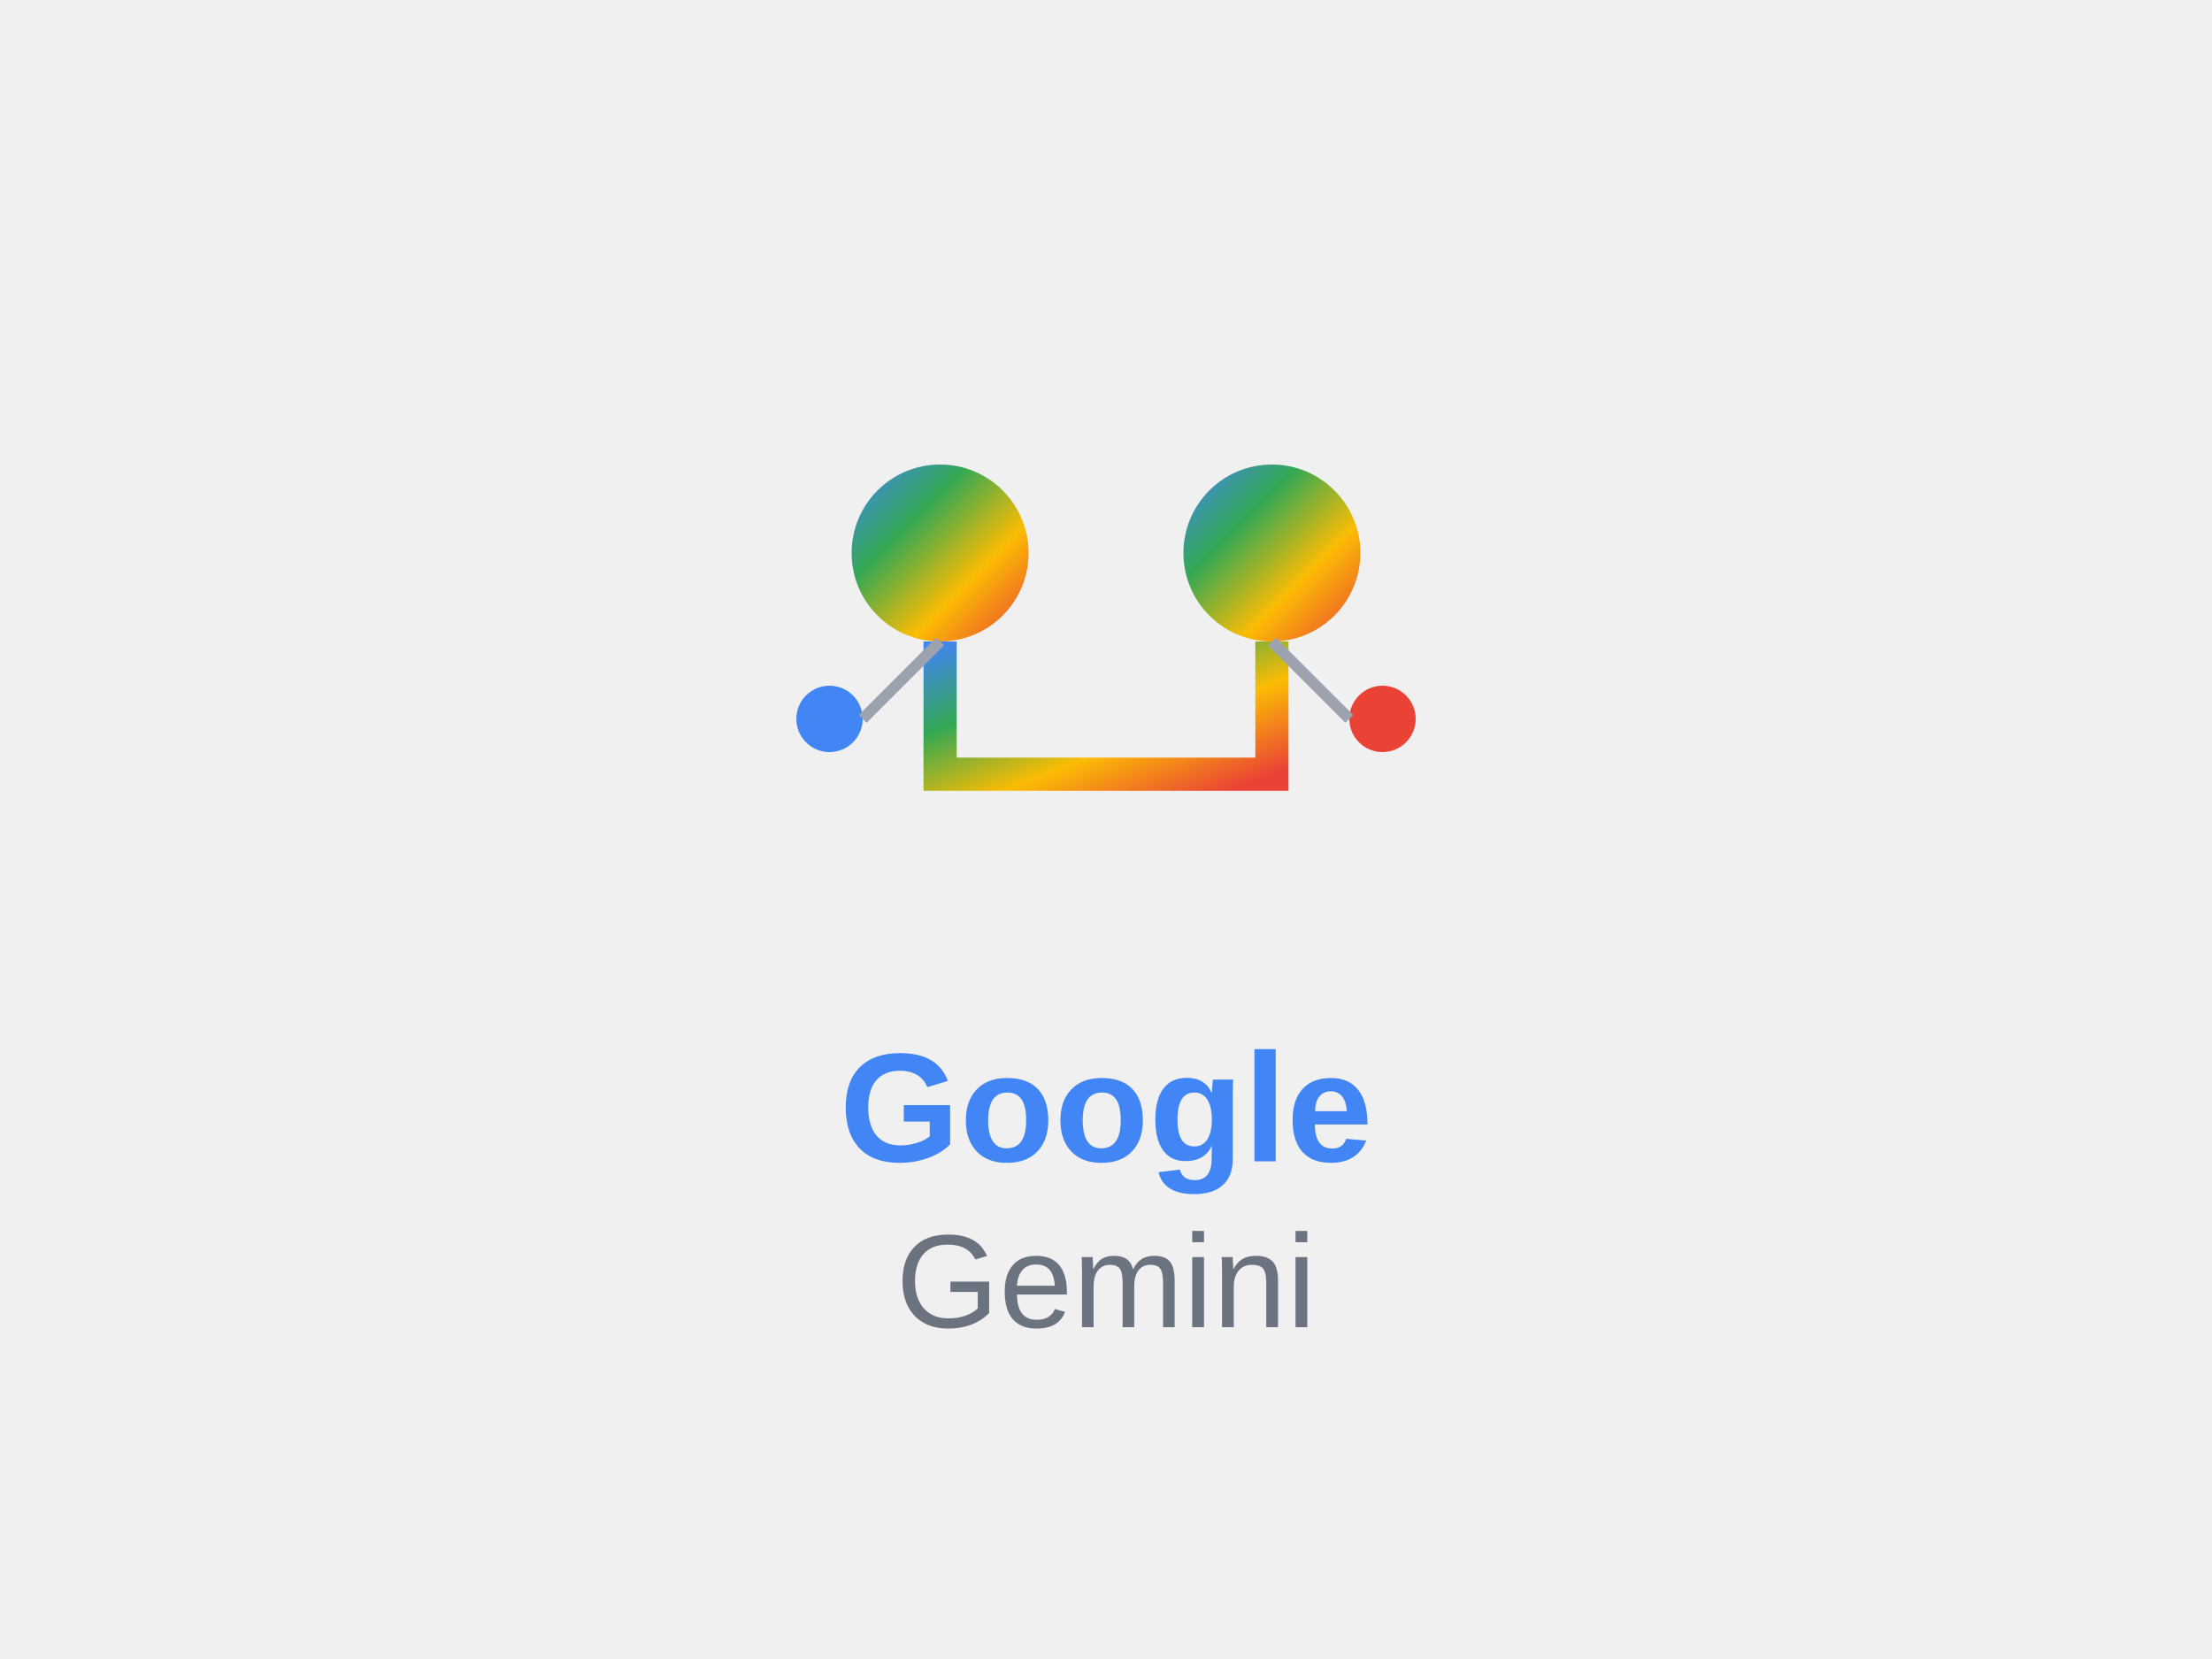
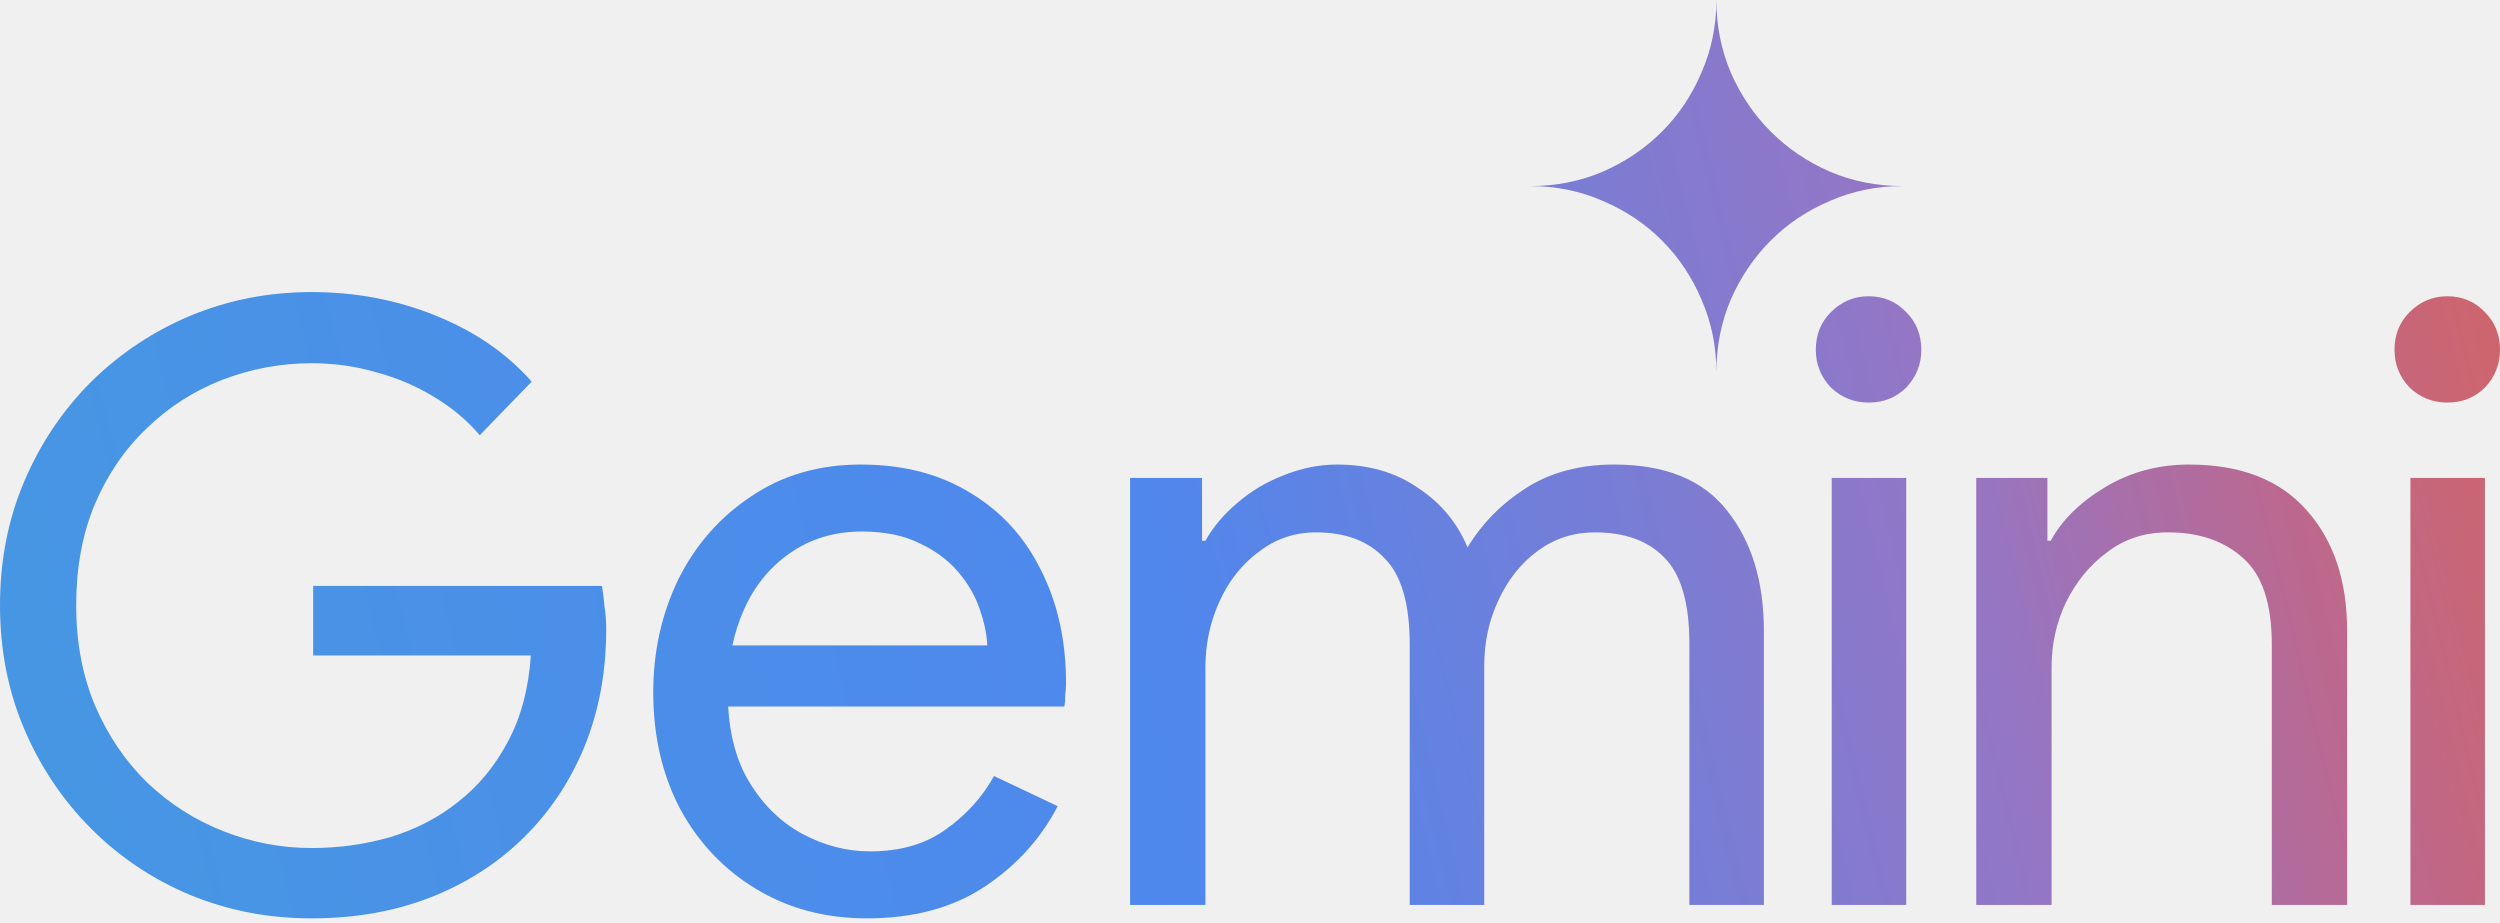
- <svg xmlns="http://www.w3.org/2000/svg" viewBox="0 0 200 150" fill="none">
+ <svg xmlns="http://www.w3.org/2000/svg" width="344" height="127" viewBox="0 0 344 127" fill="none">
+   <mask id="mask0_958_15881" style="mask-type:alpha" maskUnits="userSpaceOnUse" x="0" y="0" width="344" height="127">
+     <path fill-rule="evenodd" clip-rule="evenodd" d="M234.123 41.22C235.489 44.335 236.172 47.664 236.172 51.206C236.172 47.664 236.833 44.335 238.156 41.22C239.521 38.105 241.356 35.396 243.66 33.092C245.965 30.787 248.674 28.974 251.789 27.651C254.904 26.285 258.233 25.603 261.774 25.603C258.233 25.603 254.904 24.941 251.789 23.619C248.674 22.253 245.965 20.418 243.66 18.114C241.356 15.81 239.521 13.1 238.156 9.985C236.833 6.87 236.172 3.542 236.172 0C236.172 3.542 235.489 6.87 234.123 9.985C232.801 13.1 230.987 15.81 228.683 18.114C226.379 20.418 223.669 22.253 220.554 23.619C217.439 24.941 214.111 25.603 210.569 25.603C214.111 25.603 217.439 26.285 220.554 27.651C223.669 28.974 226.379 30.787 228.683 33.092C230.987 35.396 232.801 38.105 234.123 41.22ZM26.153 123.14C31.376 125.291 36.945 126.366 42.859 126.366C48.85 126.366 54.303 125.406 59.219 123.486C64.135 121.566 68.398 118.839 72.008 115.306C75.618 111.773 78.421 107.587 80.418 102.748C82.415 97.832 83.414 92.456 83.414 86.618V86.503C83.414 85.428 83.337 84.429 83.183 83.507C83.107 82.586 82.991 81.626 82.838 80.627H43.09V90.19H73.045C72.737 94.798 71.662 98.792 69.819 102.172C68.052 105.475 65.786 108.201 63.021 110.352C60.333 112.502 57.222 114.115 53.689 115.191C50.233 116.189 46.623 116.689 42.859 116.689C38.711 116.689 34.679 115.92 30.762 114.384C26.845 112.848 23.35 110.621 20.277 107.702C17.282 104.783 14.901 101.288 13.134 97.218C11.368 93.07 10.484 88.423 10.484 83.277C10.484 78.131 11.329 73.522 13.019 69.451C14.786 65.304 17.167 61.809 20.162 58.967C23.158 56.048 26.614 53.821 30.531 52.285C34.525 50.749 38.635 49.98 42.859 49.98C46.008 49.98 49.004 50.403 51.846 51.248C54.688 52.016 57.299 53.13 59.68 54.589C62.138 56.048 64.25 57.815 66.017 59.889L73.16 52.515C69.704 48.598 65.287 45.564 59.91 43.413C54.611 41.263 48.927 40.188 42.859 40.188C37.022 40.188 31.491 41.263 26.268 43.413C21.122 45.564 16.552 48.598 12.558 52.515C8.641 56.432 5.569 61.002 3.341 66.225C1.114 71.448 0 77.132 0 83.277C0 89.422 1.114 95.105 3.341 100.328C5.569 105.551 8.641 110.121 12.558 114.039C16.475 117.956 21.007 120.99 26.153 123.14ZM104.058 122.334C108.512 125.022 113.582 126.366 119.266 126.366C125.717 126.366 131.132 124.907 135.511 121.988C139.889 119.07 143.23 115.383 145.534 110.928L136.778 106.78C135.165 109.699 132.937 112.157 130.096 114.154C127.33 116.151 123.874 117.149 119.726 117.149C116.5 117.149 113.39 116.343 110.394 114.73C107.399 113.117 104.941 110.697 103.021 107.472C101.362 104.684 100.419 101.266 100.194 97.218H146.456C146.533 96.834 146.571 96.334 146.571 95.72C146.648 95.105 146.686 94.529 146.686 93.992C146.686 88.154 145.534 82.97 143.23 78.438C141.002 73.906 137.776 70.373 133.552 67.838C129.327 65.227 124.297 63.921 118.459 63.921C112.698 63.921 107.668 65.381 103.366 68.299C99.065 71.141 95.724 74.943 93.343 79.705C91.038 84.467 89.886 89.652 89.886 95.259C89.886 101.25 91.115 106.588 93.573 111.274C96.108 115.959 99.603 119.646 104.058 122.334ZM100.781 88.807C101.143 87.097 101.66 85.484 102.329 83.968C103.789 80.665 105.901 78.054 108.666 76.134C111.508 74.137 114.811 73.138 118.574 73.138C121.723 73.138 124.373 73.676 126.524 74.751C128.675 75.75 130.441 77.055 131.824 78.668C133.206 80.281 134.205 82.01 134.819 83.853C135.434 85.62 135.779 87.271 135.856 88.807H100.781ZM155.497 65.765V124.523H165.866V91.803C165.866 88.577 166.519 85.543 167.825 82.701C169.131 79.859 170.936 77.593 173.24 75.903C175.544 74.137 178.156 73.253 181.074 73.253C185.145 73.253 188.294 74.444 190.522 76.825C192.826 79.129 193.978 83.085 193.978 88.692V124.523H204.232V91.572C204.232 88.346 204.885 85.351 206.191 82.586C207.496 79.744 209.301 77.478 211.606 75.788C213.91 74.098 216.521 73.253 219.44 73.253C223.588 73.253 226.775 74.406 229.003 76.71C231.307 79.014 232.459 82.97 232.459 88.577V124.523H242.713V86.849C242.713 80.013 241.023 74.482 237.644 70.258C234.341 66.034 229.156 63.921 222.09 63.921C217.405 63.921 213.372 64.996 209.993 67.147C206.613 69.298 203.925 72.025 201.928 75.327C200.545 71.948 198.279 69.221 195.13 67.147C192.058 64.996 188.333 63.921 183.955 63.921C181.497 63.921 179.039 64.421 176.581 65.419C174.2 66.341 172.088 67.608 170.244 69.221C168.401 70.757 166.942 72.485 165.866 74.406H165.405V65.765H155.497ZM252.045 65.765V124.523H262.299V65.765H252.045ZM251.93 53.322C253.389 54.704 255.118 55.395 257.115 55.395C259.188 55.395 260.917 54.704 262.299 53.322C263.682 51.862 264.373 50.134 264.373 48.137C264.373 46.063 263.682 44.335 262.299 42.953C260.917 41.493 259.188 40.764 257.115 40.764C255.118 40.764 253.389 41.493 251.93 42.953C250.547 44.335 249.856 46.063 249.856 48.137C249.856 50.134 250.547 51.862 251.93 53.322ZM271.929 65.765V124.523H282.298V91.803C282.298 88.653 282.951 85.696 284.257 82.931C285.64 80.089 287.521 77.785 289.902 76.019C292.283 74.175 295.087 73.253 298.313 73.253C302.614 73.253 306.071 74.444 308.682 76.825C311.293 79.129 312.599 83.085 312.599 88.692V124.523H322.968V86.849C322.968 79.936 321.125 74.406 317.438 70.258C313.751 66.034 308.336 63.921 301.193 63.921C296.969 63.921 293.128 64.958 289.672 67.032C286.216 69.106 283.719 71.564 282.183 74.406H281.722V65.765H271.929ZM331.672 65.765V124.523H341.926V65.765H331.672ZM331.557 53.322C333.016 54.704 334.745 55.395 336.742 55.395C338.815 55.395 340.544 54.704 341.926 53.322C343.309 51.862 344 50.134 344 48.137C344 46.063 343.309 44.335 341.926 42.953C340.544 41.493 338.815 40.764 336.742 40.764C334.745 40.764 333.016 41.493 331.557 42.953C330.175 44.335 329.483 46.063 329.483 48.137C329.483 50.134 330.175 51.862 331.557 53.322Z" fill="white" />
+   </mask>
+   <g mask="url(#mask0_958_15881)">
+     <rect x="-158.25" y="-455.443" width="832.09" height="685.324" fill="url(#paint0_linear_958_15881)" />
+   </g>
  <defs>
-     <linearGradient id="geminiGradient" x1="0%" y1="0%" x2="100%" y2="100%">
-       <stop offset="0%" style="stop-color:#4285F4;stop-opacity:1" />
-       <stop offset="33%" style="stop-color:#34A853;stop-opacity:1" />
-       <stop offset="66%" style="stop-color:#FBBC04;stop-opacity:1" />
-       <stop offset="100%" style="stop-color:#EA4335;stop-opacity:1" />
+     <linearGradient id="paint0_linear_958_15881" x1="-57.405" y1="130.441" x2="354.97" y2="30.369" gradientUnits="userSpaceOnUse">
+       <stop stop-color="#439DDF" />
+       <stop offset="0.524" stop-color="#4F87ED" />
+       <stop offset="0.781" stop-color="#9476C5" />
+       <stop offset="0.888" stop-color="#BC688E" />
+       <stop offset="1" stop-color="#D6645D" />
    </linearGradient>
  </defs>
-   <g>
-     <circle cx="85" cy="50" r="8" fill="url(#geminiGradient)" />
-     <circle cx="115" cy="50" r="8" fill="url(#geminiGradient)" />
-     <path d="M85 58 L85 70 L115 70 L115 58" stroke="url(#geminiGradient)" stroke-width="3" fill="none" />
-     <circle cx="75" cy="65" r="3" fill="#4285F4" />
-     <circle cx="125" cy="65" r="3" fill="#EA4335" />
-     <path d="M78 65 L85 58 M122 65 L115 58" stroke="#9CA3AF" stroke-width="1" />
-   </g>
-   <text x="100" y="105" text-anchor="middle" font-family="Arial, sans-serif" font-size="14" font-weight="600" fill="#4285F4">Google</text>
-   <text x="100" y="120" text-anchor="middle" font-family="Arial, sans-serif" font-size="12" font-weight="400" fill="#6B7280">Gemini</text>
</svg>
